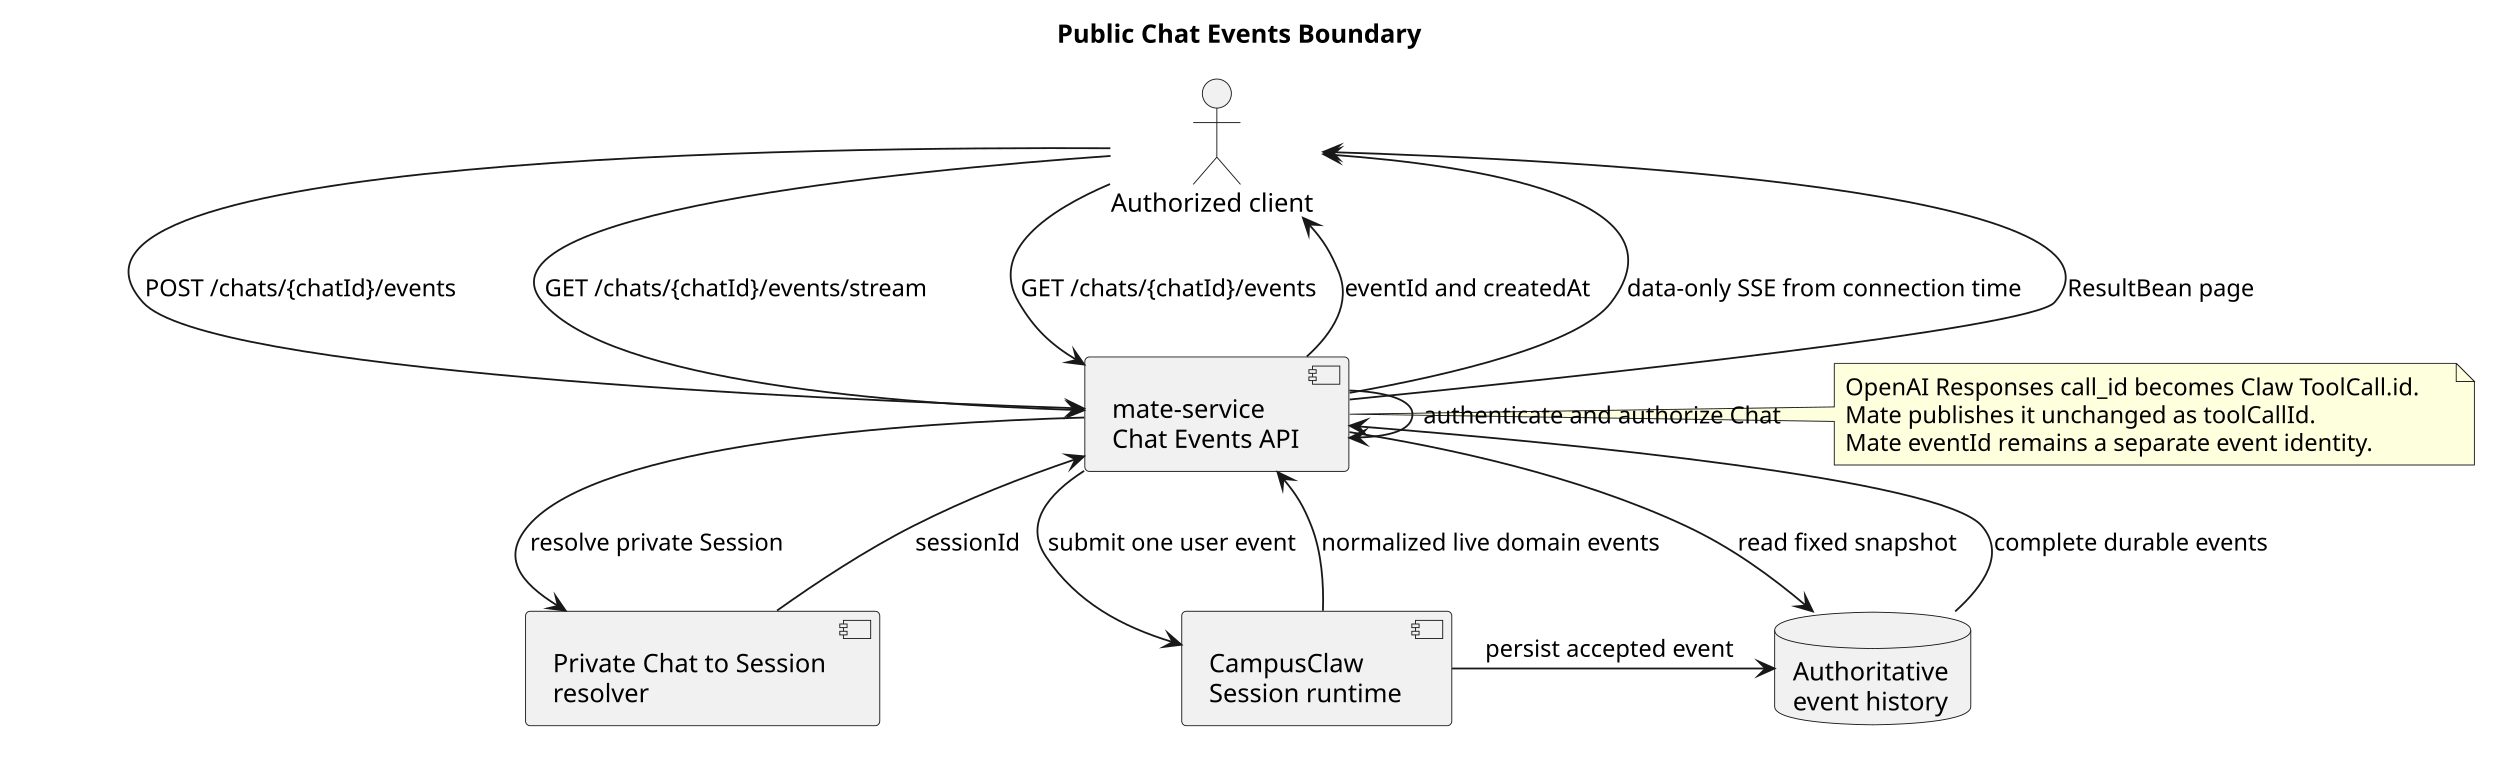
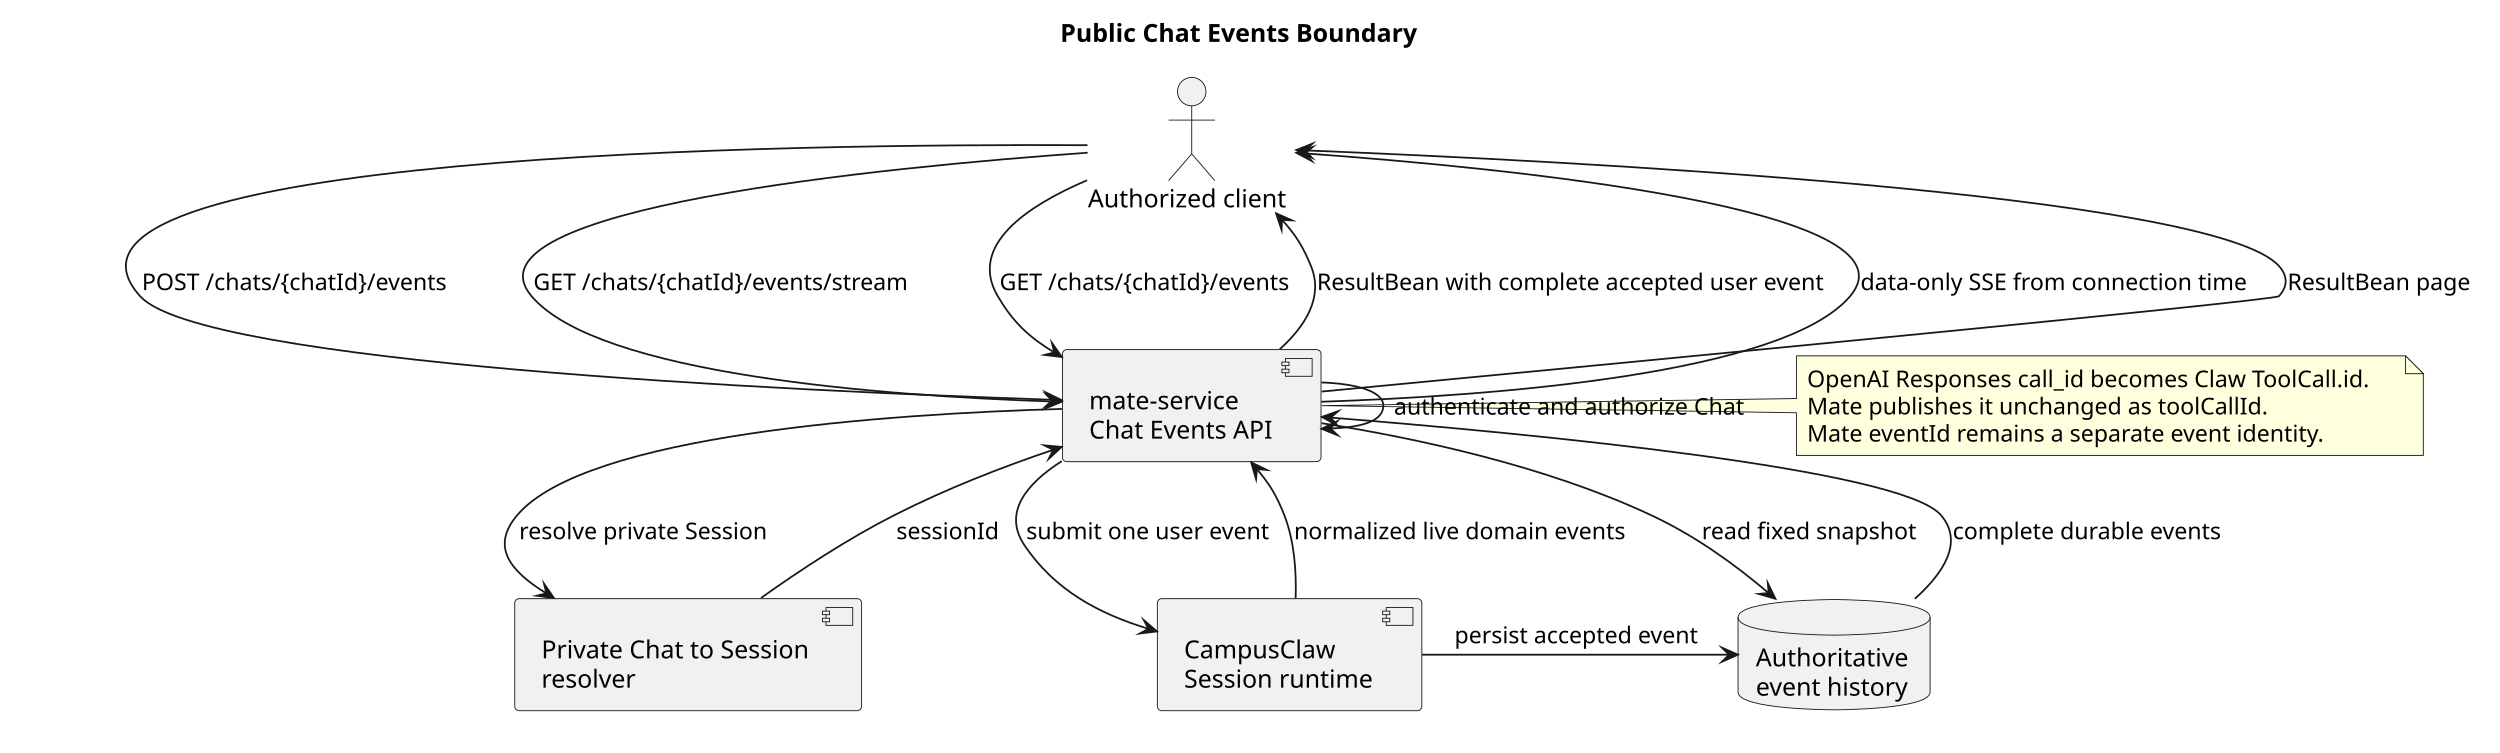
- <svg xmlns="http://www.w3.org/2000/svg" contentStyleType="text/css" data-diagram-type="DESCRIPTION" height="423px" preserveAspectRatio="none" style="width:1376px;height:423px;background:#FFFFFF;" version="1.1" viewBox="0 0 1376 423" width="1376px" zoomAndPan="magnify">
+ <svg xmlns="http://www.w3.org/2000/svg" contentStyleType="text/css" data-diagram-type="DESCRIPTION" height="423px" preserveAspectRatio="none" style="width:1405px;height:423px;background:#FFFFFF;" version="1.1" viewBox="0 0 1405 423" width="1405px" zoomAndPan="magnify">
  <defs />
  <g>
    <g class="title" data-source-line="1">
-       <text fill="#000000" font-family="sans-serif" font-size="14" font-weight="700" lengthAdjust="spacing" textLength="206.411" x="581.747" y="23.535">Public Chat Events Boundary</text>
+       <text fill="#000000" font-family="sans-serif" font-size="14" font-weight="700" lengthAdjust="spacing" textLength="206.411" x="595.849" y="23.535">Public Chat Events Boundary</text>
    </g>
    <g class="entity" data-qualified-name="Client" data-source-line="13" id="ent0001">
      <ellipse cx="669.752" cy="51.488" fill="#F1F1F1" rx="8" ry="8" style="stroke:#181818;stroke-width:0.5;" />
      <path d="M669.752,59.488 L669.752,86.488 M656.752,67.488 L682.752,67.488 M669.752,86.488 L656.752,101.488 M669.752,86.488 L682.752,101.488" fill="none" style="stroke:#181818;stroke-width:0.5;" />
      <text fill="#000000" font-family="sans-serif" font-size="14" lengthAdjust="spacing" textLength="116.703" x="611.4" y="116.523">Authorized client</text>
    </g>
    <g class="entity" data-qualified-name="Mate" data-source-line="14" id="ent0002">
      <rect fill="#F1F1F1" height="62.977" rx="2.5" ry="2.5" style="stroke:#181818;stroke-width:0.5;" width="145.328" x="597.09" y="196.478" />
      <rect fill="#F1F1F1" height="10" style="stroke:#181818;stroke-width:0.5;" width="15" x="722.418" y="201.478" />
      <rect fill="#F1F1F1" height="2" style="stroke:#181818;stroke-width:0.5;" width="4" x="720.418" y="203.478" />
      <rect fill="#F1F1F1" height="2" style="stroke:#181818;stroke-width:0.5;" width="4" x="720.418" y="207.478" />
      <text fill="#000000" font-family="sans-serif" font-size="14" lengthAdjust="spacing" textLength="88.867" x="612.09" y="230.013">mate-service</text>
      <text fill="#000000" font-family="sans-serif" font-size="14" lengthAdjust="spacing" textLength="105.328" x="612.09" y="246.502">Chat Events API</text>
    </g>
    <g class="entity" data-qualified-name="Resolver" data-source-line="15" id="ent0003">
      <rect fill="#F1F1F1" height="62.977" rx="2.5" ry="2.5" style="stroke:#181818;stroke-width:0.5;" width="194.943" x="289.28" y="336.448" />
      <rect fill="#F1F1F1" height="10" style="stroke:#181818;stroke-width:0.5;" width="15" x="464.223" y="341.448" />
      <rect fill="#F1F1F1" height="2" style="stroke:#181818;stroke-width:0.5;" width="4" x="462.223" y="343.448" />
      <rect fill="#F1F1F1" height="2" style="stroke:#181818;stroke-width:0.5;" width="4" x="462.223" y="347.448" />
      <text fill="#000000" font-family="sans-serif" font-size="14" lengthAdjust="spacing" textLength="154.943" x="304.28" y="369.983">Private Chat to Session</text>
      <text fill="#000000" font-family="sans-serif" font-size="14" lengthAdjust="spacing" textLength="54.086" x="304.28" y="386.472">resolver</text>
    </g>
    <g class="entity" data-qualified-name="Claw" data-source-line="16" id="ent0004">
      <rect fill="#F1F1F1" height="62.977" rx="2.5" ry="2.5" style="stroke:#181818;stroke-width:0.5;" width="148.637" x="650.43" y="336.448" />
      <rect fill="#F1F1F1" height="10" style="stroke:#181818;stroke-width:0.5;" width="15" x="779.067" y="341.448" />
      <rect fill="#F1F1F1" height="2" style="stroke:#181818;stroke-width:0.5;" width="4" x="777.067" y="343.448" />
      <rect fill="#F1F1F1" height="2" style="stroke:#181818;stroke-width:0.5;" width="4" x="777.067" y="347.448" />
      <text fill="#000000" font-family="sans-serif" font-size="14" lengthAdjust="spacing" textLength="87.377" x="665.43" y="369.983">CampusClaw</text>
      <text fill="#000000" font-family="sans-serif" font-size="14" lengthAdjust="spacing" textLength="108.637" x="665.43" y="386.472">Session runtime</text>
    </g>
    <g class="entity" data-qualified-name="History" data-source-line="17" id="ent0005">
      <path d="M976.77,346.948 C976.77,336.948 1030.746,336.948 1030.746,336.948 C1030.746,336.948 1084.721,336.948 1084.721,346.948 L1084.721,388.925 C1084.721,398.925 1030.746,398.925 1030.746,398.925 C1030.746,398.925 976.77,398.925 976.77,388.925 L976.77,346.948" fill="#F1F1F1" style="stroke:#181818;stroke-width:0.5;" />
      <path d="M976.77,346.948 C976.77,356.948 1030.746,356.948 1030.746,356.948 C1030.746,356.948 1084.721,356.948 1084.721,346.948" fill="none" style="stroke:#181818;stroke-width:0.5;" />
      <text fill="#000000" font-family="sans-serif" font-size="14" lengthAdjust="spacing" textLength="87.944" x="986.77" y="374.483">Authoritative</text>
      <text fill="#000000" font-family="sans-serif" font-size="14" lengthAdjust="spacing" textLength="87.951" x="986.77" y="390.972">event history</text>
    </g>
    <g class="entity" data-qualified-name="GMN16" data-source-line="32" id="ent0017">
      <path d="M1009.59,199.998 L1009.59,223.968 L742.82,227.968 L1009.59,231.968 L1009.59,255.93 A0,0 0 0 0 1009.59,255.93 L1361.906,255.93 A0,0 0 0 0 1361.906,255.93 L1361.906,209.998 L1351.906,199.998 L1009.59,199.998 A0,0 0 0 0 1009.59,199.998" fill="#FEFFDD" style="stroke:#181818;stroke-width:0.5;" />
      <path d="M1351.906,199.998 L1351.906,209.998 L1361.906,209.998 L1351.906,199.998" fill="#FEFFDD" style="stroke:#181818;stroke-width:0.5;" />
      <text fill="#000000" font-family="sans-serif" font-size="13" lengthAdjust="spacing" textLength="331.316" x="1015.59" y="217.567">OpenAI Responses call_id becomes Claw ToolCall.id.</text>
      <text fill="#000000" font-family="sans-serif" font-size="13" lengthAdjust="spacing" textLength="267.947" x="1015.59" y="232.877">Mate publishes it unchanged as toolCallId.</text>
      <text fill="#000000" font-family="sans-serif" font-size="13" lengthAdjust="spacing" textLength="298.359" x="1015.59" y="248.188">Mate eventId remains a separate event identity.</text>
    </g>
    <g class="link" data-entity-1="ent0001" data-entity-2="ent0002" data-link-type="dependency" data-source-line="19" id="lnk6">
      <path d="M611.14,81.588 C448.12,80.778 6,85.898 78.75,166.478 C112.88,204.278 441.103,219.579 591.623,224.679" fill="none" id="Client-to-Mate" style="stroke:#181818;stroke-width:1;" />
      <polygon fill="#181818" points="596.62,224.848,587.761,220.546,591.623,224.679,587.49,228.541,596.62,224.848" style="stroke:#181818;stroke-width:1;stroke-linejoin:miter;stroke-miterlimit:10;" />
      <text fill="#000000" font-family="sans-serif" font-size="13" lengthAdjust="spacing" textLength="178.388" x="79.75" y="163.047">POST /chats/{chatId}/events</text>
    </g>
    <g class="link" data-entity-1="ent0002" data-entity-2="ent0001" data-link-type="dependency" data-source-line="25" id="lnk12">
      <path d="M719.22,196.278 C733.7,183.178 743.95,166.898 736.75,149.478 C732.28,138.658 728.505,132.366 720.515,123.586" fill="none" id="Mate-to-Client" style="stroke:#181818;stroke-width:1;" />
      <polygon fill="#181818" points="717.15,119.888,720.249,129.237,720.515,123.586,726.166,123.853,717.15,119.888" style="stroke:#181818;stroke-width:1;stroke-linejoin:miter;stroke-miterlimit:10;" />
-       <text fill="#000000" font-family="sans-serif" font-size="13" lengthAdjust="spacing" textLength="138.246" x="740.1" y="163.047">eventId and createdAt</text>
+       <text fill="#000000" font-family="sans-serif" font-size="13" lengthAdjust="spacing" textLength="291.694" x="740.1" y="163.047">ResultBean with complete accepted user event</text>
    </g>
    <g class="link" data-entity-1="ent0001" data-entity-2="ent0002" data-link-type="dependency" data-source-line="27" id="lnk13">
      <path d="M611.25,85.818 C496.57,93.978 256.82,117.158 298.75,166.478 C336.21,210.538 494.653,222.411 591.663,225.651" fill="none" id="Client-to-Mate-1" style="stroke:#181818;stroke-width:1;" />
      <polygon fill="#181818" points="596.66,225.818,587.798,221.52,591.663,225.651,587.532,229.516,596.66,225.818" style="stroke:#181818;stroke-width:1;stroke-linejoin:miter;stroke-miterlimit:10;" />
      <text fill="#000000" font-family="sans-serif" font-size="13" lengthAdjust="spacing" textLength="220.727" x="299.75" y="163.047">GET /chats/{chatId}/events/stream</text>
    </g>
    <g class="link" data-entity-1="ent0002" data-entity-2="ent0001" data-link-type="dependency" data-source-line="29" id="lnk15">
-       <path d="M742.83,216.208 C798.75,206.308 869.16,189.638 886.75,166.478 C930.56,108.788 811.617,90.943 733.367,85.213" fill="none" id="Mate-to-Client-1" style="stroke:#181818;stroke-width:1;" />
-       <polygon fill="#181818" points="728.38,84.848,737.064,89.495,733.367,85.213,737.648,81.516,728.38,84.848" style="stroke:#181818;stroke-width:1;stroke-linejoin:miter;stroke-miterlimit:10;" />
-       <text fill="#000000" font-family="sans-serif" font-size="13" lengthAdjust="spacing" textLength="226.605" x="895.45" y="163.047">data-only SSE from connection time</text>
+       <path d="M742.64,225.788 C839.39,222.518 1002.4,210.428 1039.75,166.478 C1081.5,117.338 848.057,94.446 733.507,86.226" fill="none" id="Mate-to-Client-1" style="stroke:#181818;stroke-width:1;" />
+       <polygon fill="#181818" points="728.52,85.868,737.211,90.502,733.507,86.226,737.783,82.523,728.52,85.868" style="stroke:#181818;stroke-width:1;stroke-linejoin:miter;stroke-miterlimit:10;" />
+       <text fill="#000000" font-family="sans-serif" font-size="13" lengthAdjust="spacing" textLength="226.605" x="1045.6" y="163.047">data-only SSE from connection time</text>
    </g>
    <g class="link" data-entity-1="ent0001" data-entity-2="ent0002" data-link-type="dependency" data-source-line="37" id="lnk19">
      <path d="M610.95,101.298 C576.99,115.778 544.01,138.028 560.75,166.478 C569.2,180.838 578.145,189.452 592.515,198.092" fill="none" id="Client-to-Mate-2" style="stroke:#181818;stroke-width:1;" />
      <polygon fill="#181818" points="596.8,200.668,591.148,192.603,592.515,198.092,587.026,199.459,596.8,200.668" style="stroke:#181818;stroke-width:1;stroke-linejoin:miter;stroke-miterlimit:10;" />
      <text fill="#000000" font-family="sans-serif" font-size="13" lengthAdjust="spacing" textLength="170.542" x="561.75" y="163.047">GET /chats/{chatId}/events</text>
    </g>
    <g class="link" data-entity-1="ent0002" data-entity-2="ent0001" data-link-type="dependency" data-source-line="40" id="lnk22">
-       <path d="M742.85,219.898 C869.64,207.298 1118.09,180.908 1130.75,166.478 C1185.15,104.478 869.218,87.994 733.348,83.754" fill="none" id="Mate-to-Client-2" style="stroke:#181818;stroke-width:1;" />
-       <polygon fill="#181818" points="728.35,83.598,737.221,87.877,733.348,83.754,737.47,79.881,728.35,83.598" style="stroke:#181818;stroke-width:1;stroke-linejoin:miter;stroke-miterlimit:10;" />
-       <text fill="#000000" font-family="sans-serif" font-size="13" lengthAdjust="spacing" textLength="103.568" x="1137.89" y="163.047">ResultBean page</text>
+       <path d="M742.83,220.048 C904.52,204.698 1278.51,168.948 1280.75,166.478 C1285.82,160.878 1285.79,155.098 1280.75,149.478 C1244.25,108.738 879.396,90.327 733.486,84.527" fill="none" id="Mate-to-Client-2" style="stroke:#181818;stroke-width:1;" />
+       <polygon fill="#181818" points="728.49,84.328,737.324,88.683,733.486,84.527,737.642,80.689,728.49,84.328" style="stroke:#181818;stroke-width:1;stroke-linejoin:miter;stroke-miterlimit:10;" />
+       <text fill="#000000" font-family="sans-serif" font-size="13" lengthAdjust="spacing" textLength="103.568" x="1285.54" y="163.047">ResultBean page</text>
    </g>
    <g class="link" data-entity-1="ent0002" data-entity-2="ent0002" data-link-type="dependency" data-source-line="20" id="lnk7">
      <path d="M742.71,214.938 C762.42,215.628 777.41,219.968 777.41,227.968 C777.41,235.958 767.417,240.123 747.707,240.813" fill="none" id="Mate-to-Mate" style="stroke:#181818;stroke-width:1;" />
      <polygon fill="#181818" points="742.71,240.988,751.844,244.671,747.707,240.813,751.564,236.676,742.71,240.988" style="stroke:#181818;stroke-width:1;stroke-linejoin:miter;stroke-miterlimit:10;" />
      <text fill="#000000" font-family="sans-serif" font-size="13" lengthAdjust="spacing" textLength="202.858" x="783.41" y="233.037">authenticate and authorize Chat</text>
    </g>
    <g class="link" data-entity-1="ent0002" data-entity-2="ent0003" data-link-type="dependency" data-source-line="21" id="lnk8">
      <path d="M596.77,229.808 C497.91,232.678 329.29,244.268 290.75,289.448 C276.02,306.728 285.678,320.363 307.058,333.483" fill="none" id="Mate-to-Resolver" style="stroke:#181818;stroke-width:1;" />
      <polygon fill="#181818" points="311.32,336.098,305.741,327.982,307.058,333.483,301.557,334.8,311.32,336.098" style="stroke:#181818;stroke-width:1;stroke-linejoin:miter;stroke-miterlimit:10;" />
      <text fill="#000000" font-family="sans-serif" font-size="13" lengthAdjust="spacing" textLength="143.711" x="291.75" y="303.017">resolve private Session</text>
    </g>
    <g class="link" data-entity-1="ent0003" data-entity-2="ent0002" data-link-type="dependency" data-source-line="22" id="lnk9">
      <path d="M427.69,336.058 C449.25,320.708 476.6,302.678 502.75,289.448 C532.47,274.418 562.096,262.918 591.906,252.778" fill="none" id="Resolver-to-Mate" style="stroke:#181818;stroke-width:1;" />
      <polygon fill="#181818" points="596.64,251.168,586.831,250.28,591.906,252.778,589.408,257.853,596.64,251.168" style="stroke:#181818;stroke-width:1;stroke-linejoin:miter;stroke-miterlimit:10;" />
      <text fill="#000000" font-family="sans-serif" font-size="13" lengthAdjust="spacing" textLength="58.862" x="503.75" y="303.017">sessionId</text>
    </g>
    <g class="link" data-entity-1="ent0002" data-entity-2="ent0004" data-link-type="dependency" data-source-line="23" id="lnk10">
      <path d="M596.69,259.178 C576.68,271.998 563.47,288.208 575.75,306.448 C592.67,331.578 617.227,344.811 645.427,353.401" fill="none" id="Mate-to-Claw" style="stroke:#181818;stroke-width:1;" />
      <polygon fill="#181818" points="650.21,354.858,642.766,348.409,645.427,353.401,640.435,356.062,650.21,354.858" style="stroke:#181818;stroke-width:1;stroke-linejoin:miter;stroke-miterlimit:10;" />
      <text fill="#000000" font-family="sans-serif" font-size="13" lengthAdjust="spacing" textLength="140.67" x="576.75" y="303.017">submit one user event</text>
    </g>
    <g class="link" data-entity-1="ent0004" data-entity-2="ent0002" data-link-type="dependency" data-source-line="28" id="lnk14">
      <path d="M728.15,336.178 C728.63,321.558 727.51,304.108 721.75,289.448 C717.55,278.758 713.833,272.452 706.373,263.652" fill="none" id="Claw-to-Mate" style="stroke:#181818;stroke-width:1;" />
      <polygon fill="#181818" points="703.14,259.838,705.909,269.29,706.373,263.652,712.011,264.117,703.14,259.838" style="stroke:#181818;stroke-width:1;stroke-linejoin:miter;stroke-miterlimit:10;" />
      <text fill="#000000" font-family="sans-serif" font-size="13" lengthAdjust="spacing" textLength="192.988" x="727.22" y="303.017">normalized live domain events</text>
    </g>
    <g class="link" data-entity-1="ent0004" data-entity-2="ent0005" data-link-type="dependency" data-source-line="24" id="lnk11">
      <path d="M799.21,367.938 C854.06,367.938 922.37,367.938 971.68,367.938" fill="none" id="Claw-to-History" style="stroke:#181818;stroke-width:1;" />
      <polygon fill="#181818" points="976.68,367.938,967.68,363.938,971.68,367.938,967.68,371.938,976.68,367.938" style="stroke:#181818;stroke-width:1;stroke-linejoin:miter;stroke-miterlimit:10;" />
      <text fill="#000000" font-family="sans-serif" font-size="13" lengthAdjust="spacing" textLength="141.197" x="817.42" y="361.507">persist accepted event</text>
    </g>
    <g class="link" data-entity-1="ent0002" data-entity-2="ent0005" data-link-type="dependency" data-source-line="38" id="lnk20">
      <path d="M742.75,237.838 C795.93,246.238 868.68,261.818 927.75,289.448 C953.29,301.398 974.819,317.134 993.979,333.303" fill="none" id="Mate-to-History" style="stroke:#181818;stroke-width:1;" />
      <polygon fill="#181818" points="997.8,336.528,993.502,327.667,993.979,333.303,988.342,333.781,997.8,336.528" style="stroke:#181818;stroke-width:1;stroke-linejoin:miter;stroke-miterlimit:10;" />
      <text fill="#000000" font-family="sans-serif" font-size="13" lengthAdjust="spacing" textLength="125.684" x="956.4" y="303.017">read fixed snapshot</text>
    </g>
    <g class="link" data-entity-1="ent0005" data-entity-2="ent0002" data-link-type="dependency" data-source-line="39" id="lnk21">
      <path d="M1076.14,336.518 C1092.37,321.978 1103.79,304.498 1090.75,289.448 C1068.32,263.568 862.334,243.836 747.834,234.706" fill="none" id="History-to-Mate" style="stroke:#181818;stroke-width:1;" />
      <polygon fill="#181818" points="742.85,234.308,751.504,239.011,747.834,234.706,752.139,231.036,742.85,234.308" style="stroke:#181818;stroke-width:1;stroke-linejoin:miter;stroke-miterlimit:10;" />
      <text fill="#000000" font-family="sans-serif" font-size="13" lengthAdjust="spacing" textLength="154.997" x="1097.41" y="303.017">complete durable events</text>
    </g>
  </g>
</svg>
